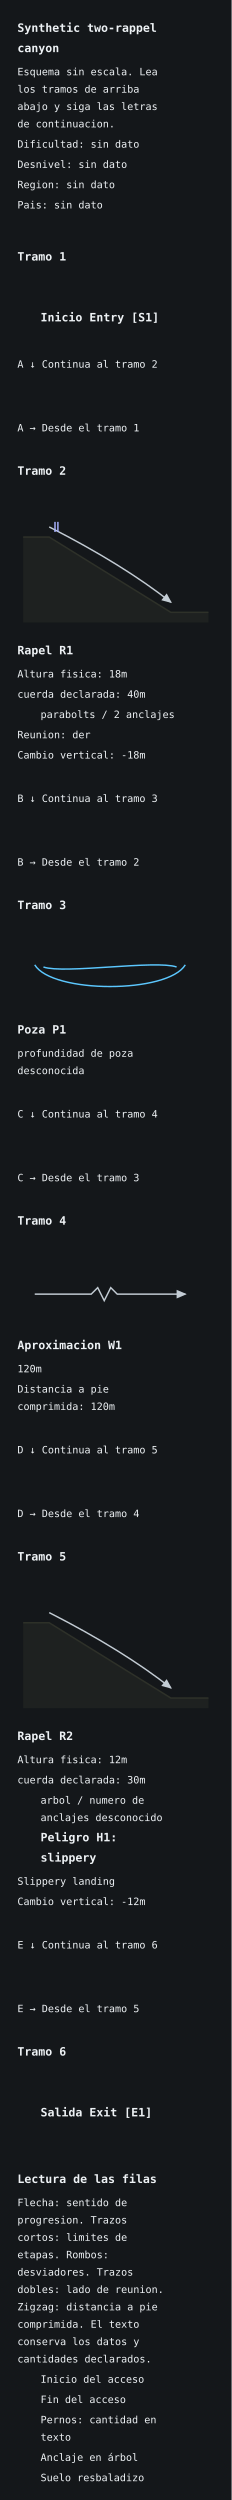
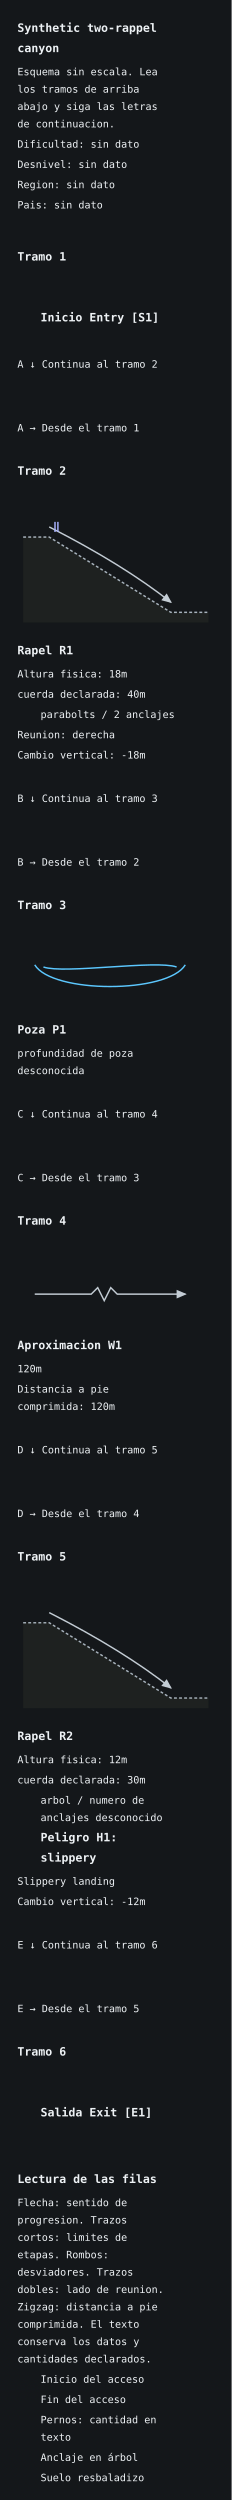
- <svg xmlns="http://www.w3.org/2000/svg" role="img" viewBox="0 0 320 3454" width="320" height="3454" style="max-width: none; min-width: 320px; height: auto;" data-vrl-flow="rows">
+ <svg xmlns="http://www.w3.org/2000/svg" role="img" lang="es" xml:lang="es" aria-labelledby="canyon-minimal-320-title" aria-describedby="canyon-minimal-320-description" viewBox="0 0 320 3454" width="320" height="3454" style="max-width: none; min-width: 320px; height: auto;" data-vrl-flow="rows">
  <defs>
    <marker id="canyon-minimal-320-arrow" markerWidth="8" markerHeight="8" refX="6" refY="3" orient="auto" markerUnits="strokeWidth">
      <path d="M0,0 L0,6 L7,3 z" fill="#c3ccd4" />
    </marker>
  </defs>
  <rect x="0" y="0" width="320" height="3454" fill="#14171a" />
  <text x="24" y="44" font-family="ui-monospace, monospace" font-size="16" font-weight="700" fill="#eef2f5" xml:space="preserve">Synthetic two-rappel </text>
  <text x="24" y="72" font-family="ui-monospace, monospace" font-size="16" font-weight="700" fill="#eef2f5" xml:space="preserve">canyon</text>
  <text x="24" y="104" font-family="ui-monospace, monospace" font-size="14" font-weight="400" fill="#eef2f5" xml:space="preserve">Esquema sin escala. Lea </text>
  <text x="24" y="128" font-family="ui-monospace, monospace" font-size="14" font-weight="400" fill="#eef2f5" xml:space="preserve">los tramos de arriba </text>
  <text x="24" y="152" font-family="ui-monospace, monospace" font-size="14" font-weight="400" fill="#eef2f5" xml:space="preserve">abajo y siga las letras </text>
  <text x="24" y="176" font-family="ui-monospace, monospace" font-size="14" font-weight="400" fill="#eef2f5" xml:space="preserve">de continuacion.</text>
  <text x="24" y="204" font-family="ui-monospace, monospace" font-size="14" font-weight="400" fill="#eef2f5" xml:space="preserve">Dificultad: sin dato</text>
  <text x="24" y="232" font-family="ui-monospace, monospace" font-size="14" font-weight="400" fill="#eef2f5" xml:space="preserve">Desnivel: sin dato</text>
  <text x="24" y="260" font-family="ui-monospace, monospace" font-size="14" font-weight="400" fill="#eef2f5" xml:space="preserve">Region: sin dato</text>
  <text x="24" y="288" font-family="ui-monospace, monospace" font-size="14" font-weight="400" fill="#eef2f5" xml:space="preserve">Pais: sin dato</text>
  <g class="vrl-row" data-section="1" data-elements="0">
    <text x="24" y="360" font-family="ui-monospace, monospace" font-size="16" font-weight="700" fill="#eef2f5" xml:space="preserve">Tramo 1</text>
    <text x="56" y="444" font-family="ui-monospace, monospace" font-size="16" font-weight="700" fill="#eef2f5" xml:space="preserve" data-element="0">Inicio Entry [S1]</text>
    <g class="vrl-continuation" data-code="A" data-role="out" data-section="2">
      <text x="24" y="508" font-family="ui-monospace, monospace" font-size="14" font-weight="400" fill="#eef2f5" xml:space="preserve">A ↓ Continua al tramo 2</text>
    </g>
  </g>
  <g class="vrl-row" data-section="2" data-elements="1">
    <g class="vrl-continuation" data-code="A" data-role="in" data-section="1">
      <text x="24" y="596" font-family="ui-monospace, monospace" font-size="14" font-weight="400" fill="#eef2f5" xml:space="preserve">A → Desde el tramo 1</text>
    </g>
    <text x="24" y="656" font-family="ui-monospace, monospace" font-size="16" font-weight="700" fill="#eef2f5" xml:space="preserve">Tramo 2</text>
    <path class="vrl-row-wash" d="M 32 742 L 68 742 L 236 846 L 288 846 L 288 860 L 32 860 Z" fill="#2e3129" fill-opacity="0.4" stroke="none" stroke-width="2" />
-     <path class="vrl-row-contour" d="M 32 742 L 68 742 L 236 846 L 288 846" fill="none" fill-opacity="0.4" stroke="#2e3129" stroke-width="2" />
+     <path class="vrl-row-contour" d="M 32 742 L 68 742 L 236 846 L 288 846" fill="none" fill-opacity="0.4" stroke="#a8b3bd" stroke-width="2" stroke-dasharray="4 3" />
    <path class="vrl-row-technical" d="M 68 728 C 136 762.667 192 797.333 236 832" fill="none" fill-opacity="0.4" stroke="#c3ccd4" stroke-width="2" marker-end="url(#canyon-minimal-320-arrow)" />
    <path class="vrl-row-station" d="M 76 721 L 76 735" fill="none" fill-opacity="0.4" stroke="#a9b3ff" stroke-width="2" />
    <path class="vrl-row-station" d="M 80 721 L 80 735" fill="none" fill-opacity="0.4" stroke="#a9b3ff" stroke-width="2" />
    <text x="24" y="904" font-family="ui-monospace, monospace" font-size="16" font-weight="700" fill="#eef2f5" xml:space="preserve" data-element="1">Rapel R1</text>
    <text x="24" y="936" font-family="ui-monospace, monospace" font-size="14" font-weight="400" fill="#eef2f5" xml:space="preserve" data-element="1">Altura fisica: 18m</text>
    <text x="24" y="964" font-family="ui-monospace, monospace" font-size="14" font-weight="400" fill="#eef2f5" xml:space="preserve" data-element="1">cuerda declarada: 40m</text>
    <text x="56" y="992" font-family="ui-monospace, monospace" font-size="14" font-weight="400" fill="#eef2f5" xml:space="preserve" data-element="1">parabolts / 2 anclajes</text>
-     <text x="24" y="1020" font-family="ui-monospace, monospace" font-size="14" font-weight="400" fill="#eef2f5" xml:space="preserve" data-element="1">Reunion: der</text>
+     <text x="24" y="1020" font-family="ui-monospace, monospace" font-size="14" font-weight="400" fill="#eef2f5" xml:space="preserve" data-element="1">Reunion: derecha</text>
    <text x="24" y="1048" font-family="ui-monospace, monospace" font-size="14" font-weight="400" fill="#eef2f5" xml:space="preserve" data-element="1">Cambio vertical: -18m</text>
    <g class="vrl-continuation" data-code="B" data-role="out" data-section="3">
      <text x="24" y="1108" font-family="ui-monospace, monospace" font-size="14" font-weight="400" fill="#eef2f5" xml:space="preserve">B ↓ Continua al tramo 3</text>
    </g>
  </g>
  <g class="vrl-row" data-section="3" data-elements="2">
    <g class="vrl-continuation" data-code="B" data-role="in" data-section="2">
      <text x="24" y="1196" font-family="ui-monospace, monospace" font-size="14" font-weight="400" fill="#eef2f5" xml:space="preserve">B → Desde el tramo 2</text>
    </g>
    <text x="24" y="1256" font-family="ui-monospace, monospace" font-size="16" font-weight="700" fill="#eef2f5" xml:space="preserve">Tramo 3</text>
    <path class="vrl-row-pool" d="M 48 1333 C 72 1373 232 1373 256 1333" fill="none" fill-opacity="0.4" stroke="#5cc8ff" stroke-width="2" />
    <path class="vrl-row-water" d="M 60 1336 C 88 1346 216 1326 244 1336" fill="none" fill-opacity="0.4" stroke="#5cc8ff" stroke-width="2" />
    <text x="24" y="1428" font-family="ui-monospace, monospace" font-size="16" font-weight="700" fill="#eef2f5" xml:space="preserve" data-element="2">Poza P1</text>
    <text x="24" y="1460" font-family="ui-monospace, monospace" font-size="14" font-weight="400" fill="#eef2f5" xml:space="preserve" data-element="2">profundidad de poza </text>
    <text x="24" y="1484" font-family="ui-monospace, monospace" font-size="14" font-weight="400" fill="#eef2f5" xml:space="preserve" data-element="2">desconocida</text>
    <g class="vrl-continuation" data-code="C" data-role="out" data-section="4">
      <text x="24" y="1544" font-family="ui-monospace, monospace" font-size="14" font-weight="400" fill="#eef2f5" xml:space="preserve">C ↓ Continua al tramo 4</text>
    </g>
  </g>
  <g class="vrl-row" data-section="4" data-elements="3">
    <g class="vrl-continuation" data-code="C" data-role="in" data-section="3">
      <text x="24" y="1632" font-family="ui-monospace, monospace" font-size="14" font-weight="400" fill="#eef2f5" xml:space="preserve">C → Desde el tramo 3</text>
    </g>
    <text x="24" y="1692" font-family="ui-monospace, monospace" font-size="16" font-weight="700" fill="#eef2f5" xml:space="preserve">Tramo 4</text>
    <path class="vrl-row-distance-break" d="M 48 1788 L 126 1788 L 135 1779 L 144 1797 L 153 1779 L 162 1788 L 256 1788" fill="none" fill-opacity="0.4" stroke="#c3ccd4" stroke-width="2" marker-end="url(#canyon-minimal-320-arrow)" />
    <text x="24" y="1864" font-family="ui-monospace, monospace" font-size="16" font-weight="700" fill="#eef2f5" xml:space="preserve" data-element="3">Aproximacion W1</text>
    <text x="24" y="1896" font-family="ui-monospace, monospace" font-size="14" font-weight="400" fill="#eef2f5" xml:space="preserve" data-element="3">120m</text>
    <text x="24" y="1924" font-family="ui-monospace, monospace" font-size="14" font-weight="400" fill="#eef2f5" xml:space="preserve" data-element="3">Distancia a pie </text>
    <text x="24" y="1948" font-family="ui-monospace, monospace" font-size="14" font-weight="400" fill="#eef2f5" xml:space="preserve" data-element="3">comprimida: 120m</text>
    <g class="vrl-continuation" data-code="D" data-role="out" data-section="5">
      <text x="24" y="2008" font-family="ui-monospace, monospace" font-size="14" font-weight="400" fill="#eef2f5" xml:space="preserve">D ↓ Continua al tramo 5</text>
    </g>
  </g>
  <g class="vrl-row" data-section="5" data-elements="4,5">
    <g class="vrl-continuation" data-code="D" data-role="in" data-section="4">
      <text x="24" y="2096" font-family="ui-monospace, monospace" font-size="14" font-weight="400" fill="#eef2f5" xml:space="preserve">D → Desde el tramo 4</text>
    </g>
    <text x="24" y="2156" font-family="ui-monospace, monospace" font-size="16" font-weight="700" fill="#eef2f5" xml:space="preserve">Tramo 5</text>
    <path class="vrl-row-wash" d="M 32 2242 L 68 2242 L 236 2346 L 288 2346 L 288 2360 L 32 2360 Z" fill="#2e3129" fill-opacity="0.4" stroke="none" stroke-width="2" />
-     <path class="vrl-row-contour" d="M 32 2242 L 68 2242 L 236 2346 L 288 2346" fill="none" fill-opacity="0.4" stroke="#2e3129" stroke-width="2" />
+     <path class="vrl-row-contour" d="M 32 2242 L 68 2242 L 236 2346 L 288 2346" fill="none" fill-opacity="0.4" stroke="#a8b3bd" stroke-width="2" stroke-dasharray="4 3" />
    <path class="vrl-row-technical" d="M 68 2228 C 136 2262.667 192 2297.333 236 2332" fill="none" fill-opacity="0.4" stroke="#c3ccd4" stroke-width="2" marker-end="url(#canyon-minimal-320-arrow)" />
    <text x="24" y="2404" font-family="ui-monospace, monospace" font-size="16" font-weight="700" fill="#eef2f5" xml:space="preserve" data-element="4">Rapel R2</text>
    <text x="24" y="2436" font-family="ui-monospace, monospace" font-size="14" font-weight="400" fill="#eef2f5" xml:space="preserve" data-element="4">Altura fisica: 12m</text>
    <text x="24" y="2464" font-family="ui-monospace, monospace" font-size="14" font-weight="400" fill="#eef2f5" xml:space="preserve" data-element="4">cuerda declarada: 30m</text>
    <text x="56" y="2492" font-family="ui-monospace, monospace" font-size="14" font-weight="400" fill="#eef2f5" xml:space="preserve" data-element="4">arbol / numero de </text>
    <text x="56" y="2516" font-family="ui-monospace, monospace" font-size="14" font-weight="400" fill="#eef2f5" xml:space="preserve" data-element="4">anclajes desconocido</text>
    <text x="56" y="2544" font-family="ui-monospace, monospace" font-size="16" font-weight="700" fill="#eef2f5" xml:space="preserve" data-element="5">Peligro H1: </text>
    <text x="56" y="2572" font-family="ui-monospace, monospace" font-size="16" font-weight="700" fill="#eef2f5" xml:space="preserve" data-element="5">slippery</text>
    <text x="24" y="2604" font-family="ui-monospace, monospace" font-size="14" font-weight="400" fill="#eef2f5" xml:space="preserve" data-element="5">Slippery landing</text>
    <text x="24" y="2632" font-family="ui-monospace, monospace" font-size="14" font-weight="400" fill="#eef2f5" xml:space="preserve" data-element="4">Cambio vertical: -12m</text>
    <g class="vrl-continuation" data-code="E" data-role="out" data-section="6">
      <text x="24" y="2692" font-family="ui-monospace, monospace" font-size="14" font-weight="400" fill="#eef2f5" xml:space="preserve">E ↓ Continua al tramo 6</text>
    </g>
  </g>
  <g class="vrl-row" data-section="6" data-elements="6">
    <g class="vrl-continuation" data-code="E" data-role="in" data-section="5">
      <text x="24" y="2780" font-family="ui-monospace, monospace" font-size="14" font-weight="400" fill="#eef2f5" xml:space="preserve">E → Desde el tramo 5</text>
    </g>
    <text x="24" y="2840" font-family="ui-monospace, monospace" font-size="16" font-weight="700" fill="#eef2f5" xml:space="preserve">Tramo 6</text>
    <text x="56" y="2924" font-family="ui-monospace, monospace" font-size="16" font-weight="700" fill="#eef2f5" xml:space="preserve" data-element="6">Salida Exit [E1]</text>
  </g>
  <text x="24" y="3016" font-family="ui-monospace, monospace" font-size="16" font-weight="700" fill="#eef2f5" xml:space="preserve">Lectura de las filas</text>
  <text x="24" y="3048" font-family="ui-monospace, monospace" font-size="14" font-weight="400" fill="#eef2f5" xml:space="preserve">Flecha: sentido de </text>
  <text x="24" y="3072" font-family="ui-monospace, monospace" font-size="14" font-weight="400" fill="#eef2f5" xml:space="preserve">progresion. Trazos </text>
  <text x="24" y="3096" font-family="ui-monospace, monospace" font-size="14" font-weight="400" fill="#eef2f5" xml:space="preserve">cortos: limites de </text>
  <text x="24" y="3120" font-family="ui-monospace, monospace" font-size="14" font-weight="400" fill="#eef2f5" xml:space="preserve">etapas. Rombos: </text>
  <text x="24" y="3144" font-family="ui-monospace, monospace" font-size="14" font-weight="400" fill="#eef2f5" xml:space="preserve">desviadores. Trazos </text>
  <text x="24" y="3168" font-family="ui-monospace, monospace" font-size="14" font-weight="400" fill="#eef2f5" xml:space="preserve">dobles: lado de reunion. </text>
  <text x="24" y="3192" font-family="ui-monospace, monospace" font-size="14" font-weight="400" fill="#eef2f5" xml:space="preserve">Zigzag: distancia a pie </text>
  <text x="24" y="3216" font-family="ui-monospace, monospace" font-size="14" font-weight="400" fill="#eef2f5" xml:space="preserve">comprimida. El texto </text>
  <text x="24" y="3240" font-family="ui-monospace, monospace" font-size="14" font-weight="400" fill="#eef2f5" xml:space="preserve">conserva los datos y </text>
  <text x="24" y="3264" font-family="ui-monospace, monospace" font-size="14" font-weight="400" fill="#eef2f5" xml:space="preserve">cantidades declarados.</text>
  <text x="56" y="3292" font-family="ui-monospace, monospace" font-size="14" font-weight="400" fill="#eef2f5" xml:space="preserve">Inicio del acceso</text>
  <text x="56" y="3320" font-family="ui-monospace, monospace" font-size="14" font-weight="400" fill="#eef2f5" xml:space="preserve">Fin del acceso</text>
  <text x="56" y="3348" font-family="ui-monospace, monospace" font-size="14" font-weight="400" fill="#eef2f5" xml:space="preserve">Pernos: cantidad en </text>
  <text x="56" y="3372" font-family="ui-monospace, monospace" font-size="14" font-weight="400" fill="#eef2f5" xml:space="preserve">texto</text>
  <text x="56" y="3400" font-family="ui-monospace, monospace" font-size="14" font-weight="400" fill="#eef2f5" xml:space="preserve">Anclaje en árbol</text>
  <text x="56" y="3428" font-family="ui-monospace, monospace" font-size="14" font-weight="400" fill="#eef2f5" xml:space="preserve">Suelo resbaladizo</text>
</svg>
